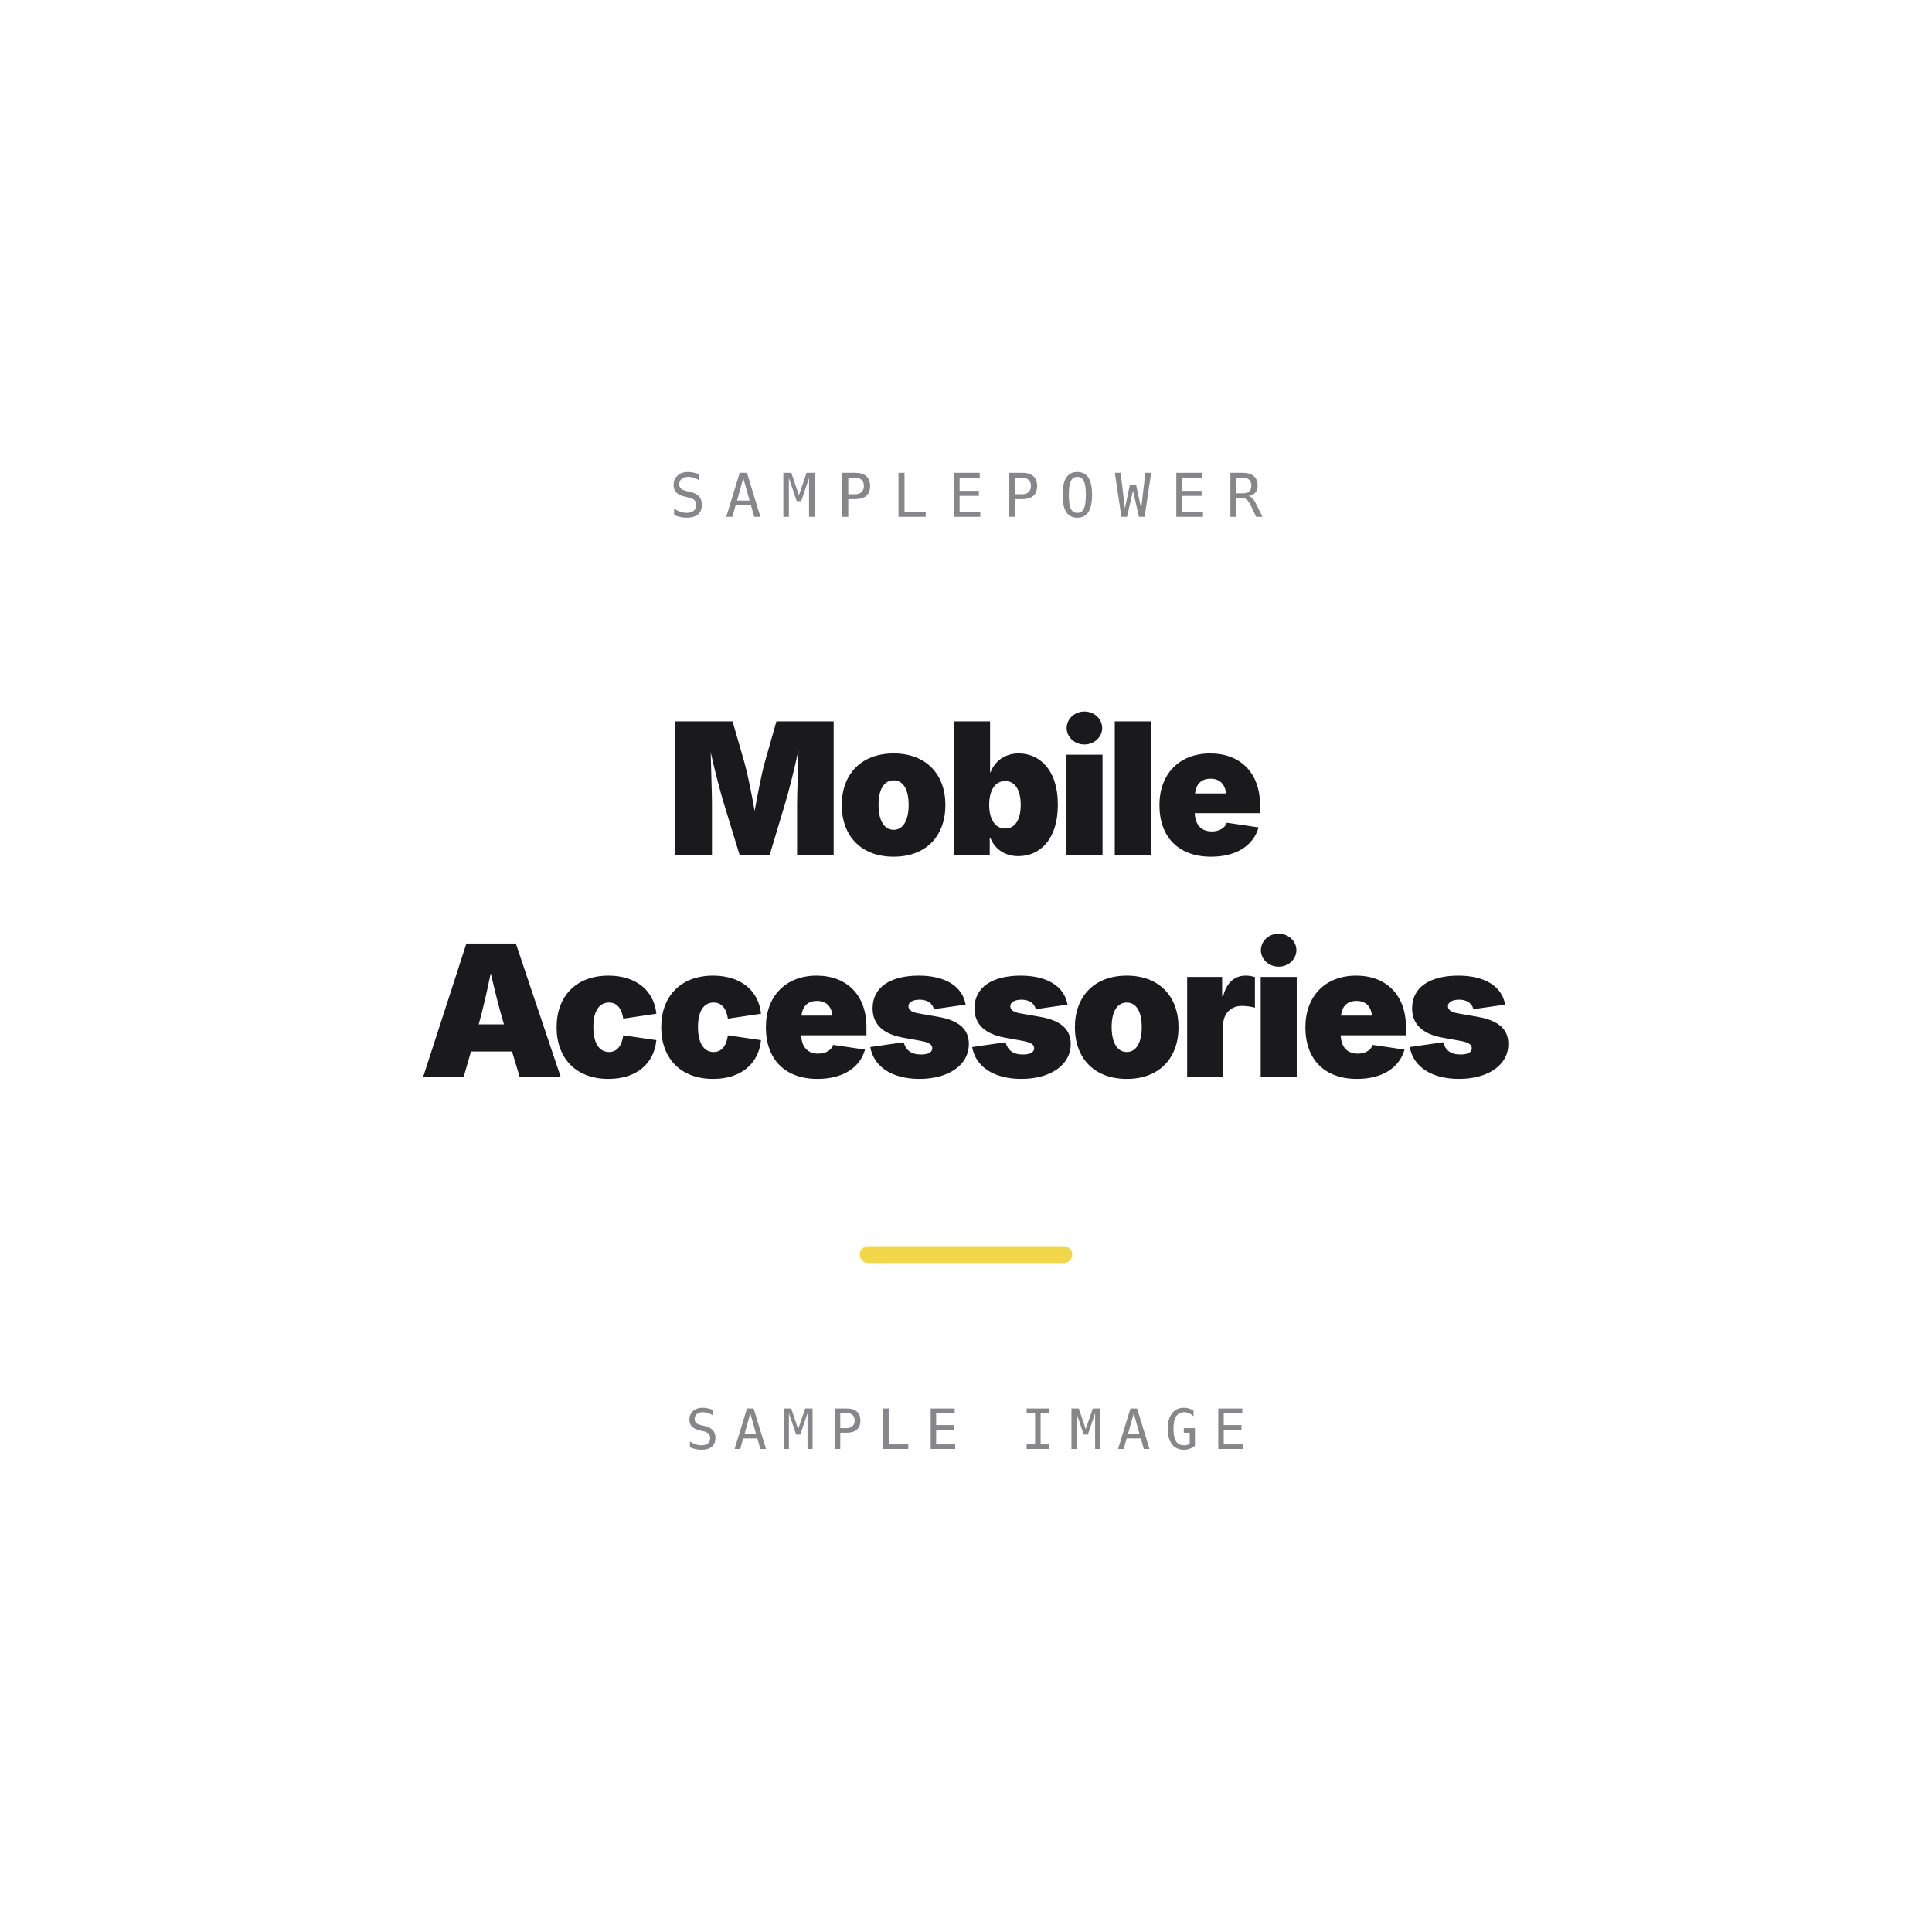
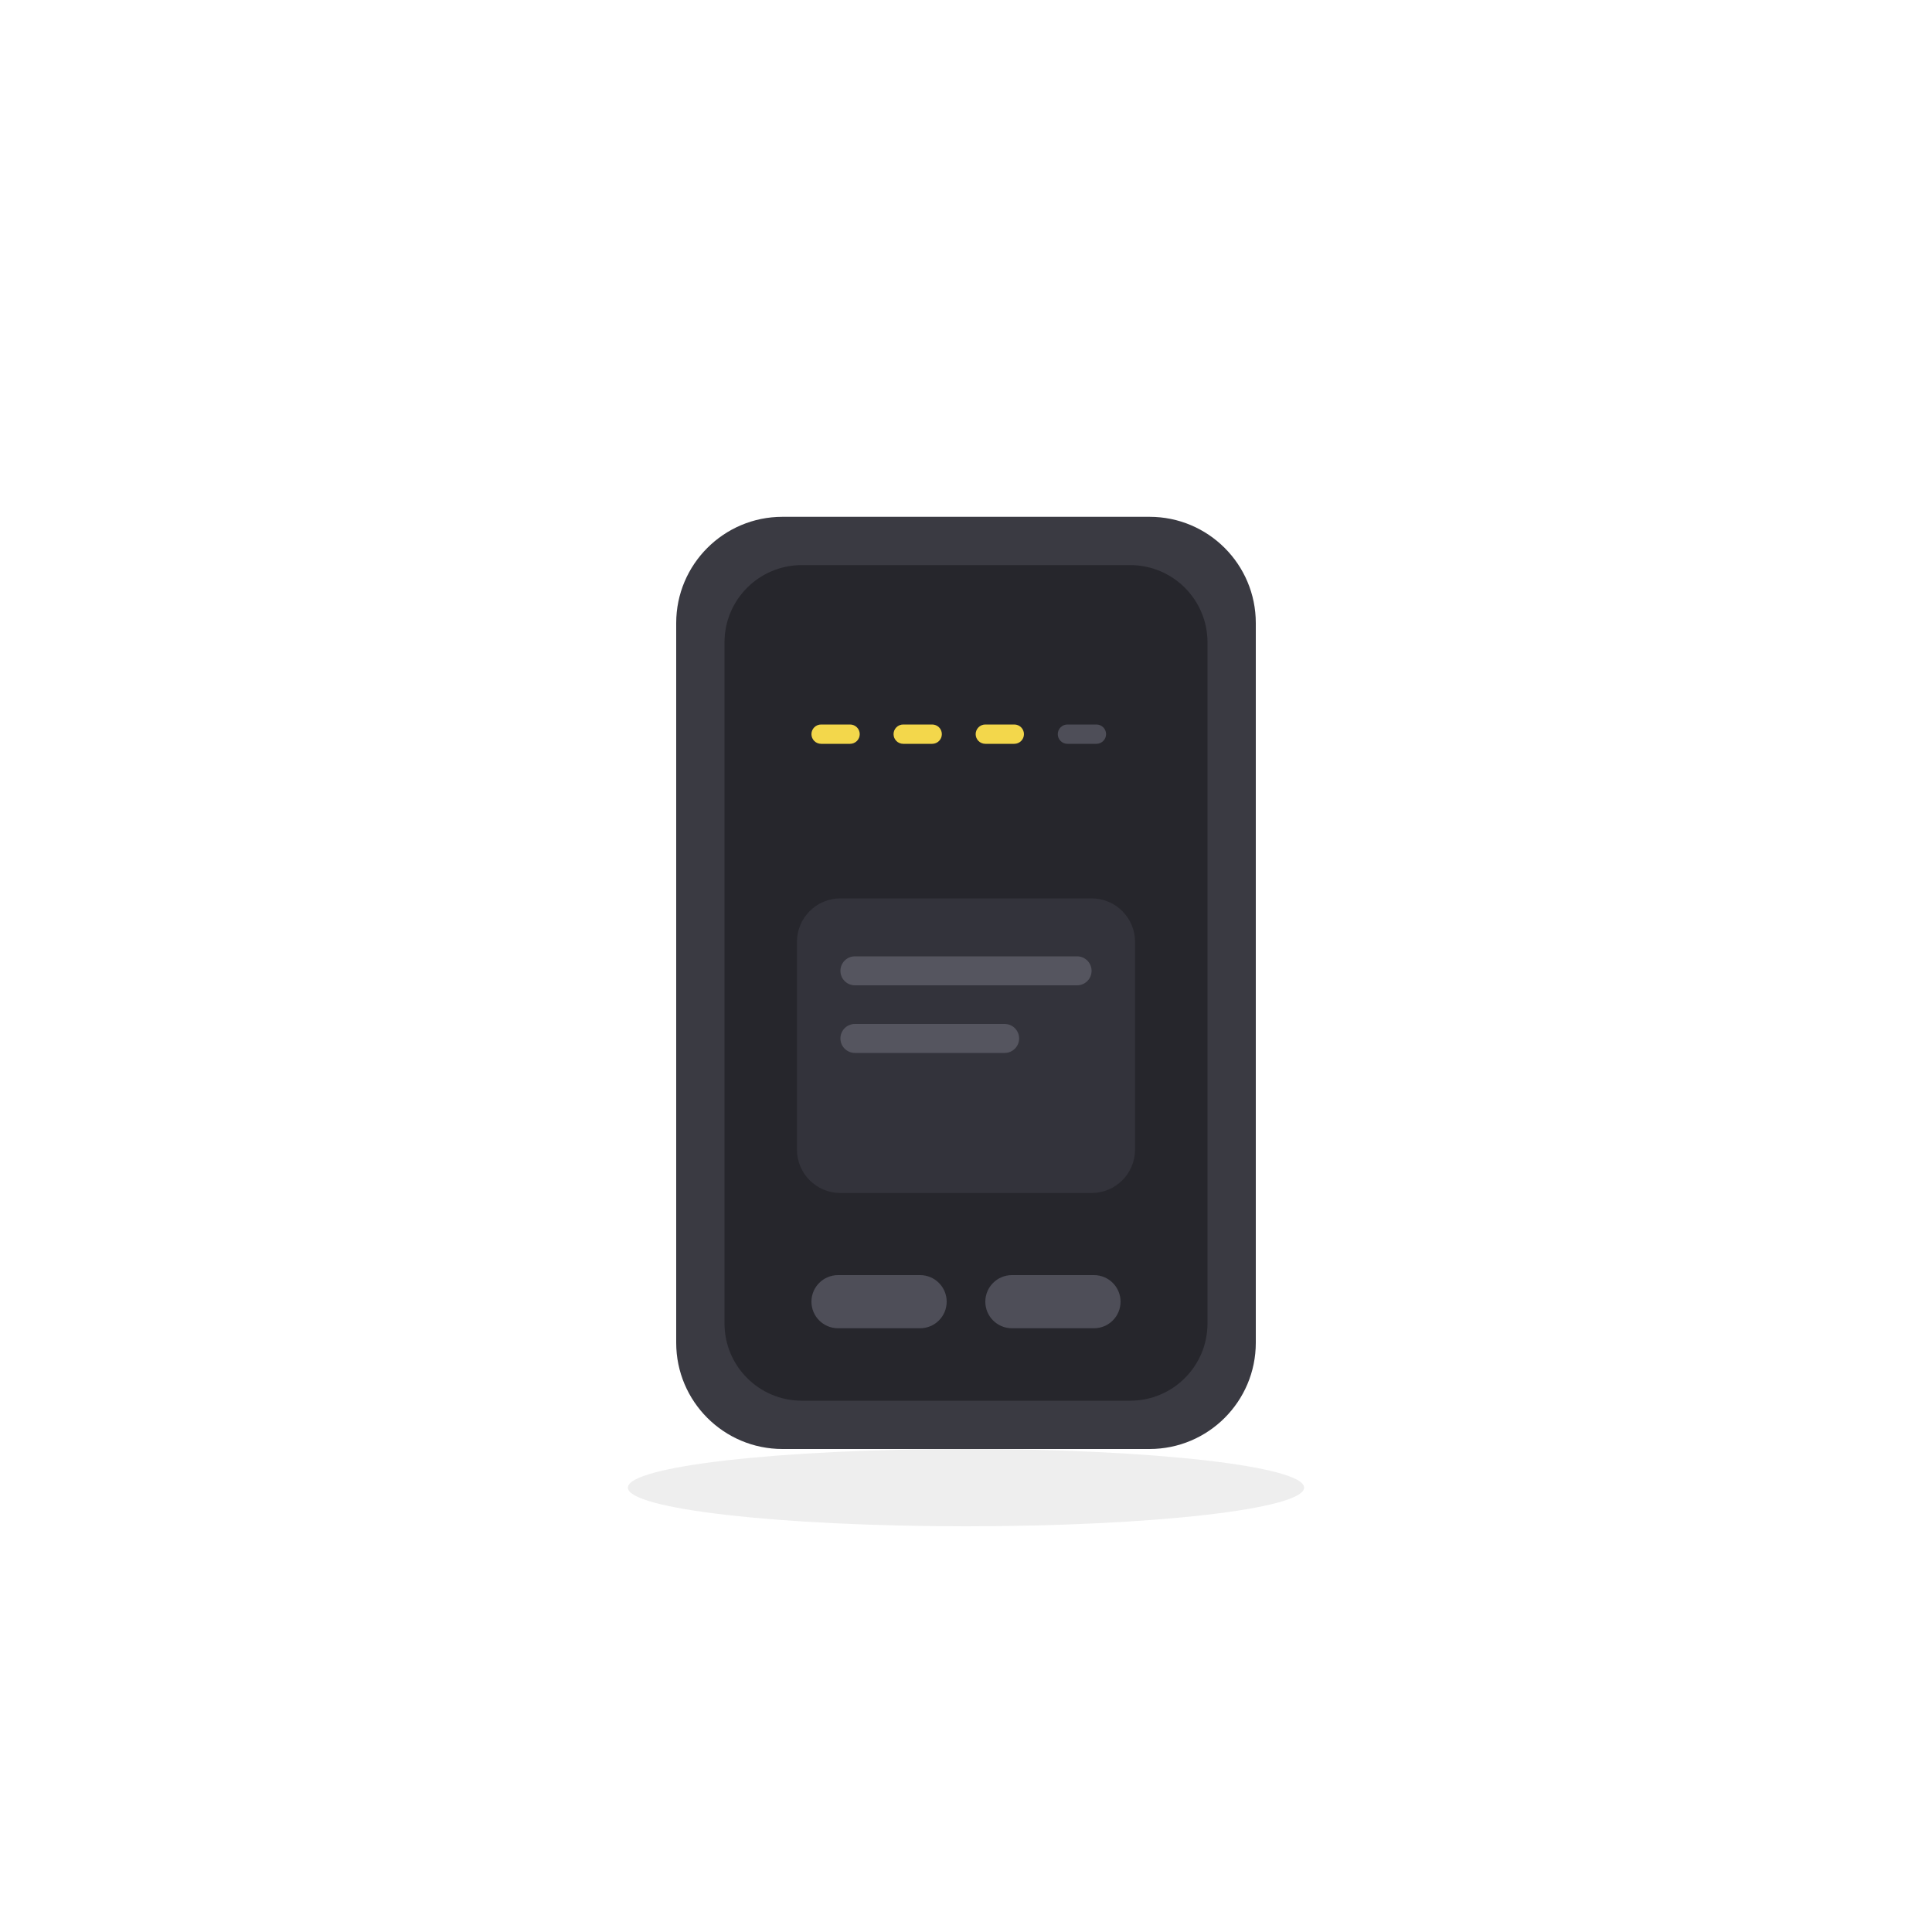
- <svg xmlns="http://www.w3.org/2000/svg" viewBox="0 0 800 800" width="800" height="800" role="img" aria-label="Mobile Accessories — sample product image">
+ <svg xmlns="http://www.w3.org/2000/svg" viewBox="0 0 800 800" width="800" height="800" role="img" aria-label="Illustration of Sample 10000mAh Power Bank">
  <rect width="800" height="800" fill="#FFFFFF" />
-   <text x="400" y="214" text-anchor="middle" font-family="ui-monospace, SFMono-Regular, Menlo, monospace" font-size="25" letter-spacing="8" fill="#86868B">SAMPLEPOWER</text>
-   <g font-family="Archivo, Inter, Helvetica, Arial, sans-serif">
-     <text x="400" y="354" text-anchor="middle" font-size="76" font-weight="900" letter-spacing="-2.5" fill="#1A1A1C">Mobile</text>
-     <text x="400" y="446" text-anchor="middle" font-size="76" font-weight="900" letter-spacing="-2.5" fill="#1A1A1C">Accessories</text>
-   </g>
-   <rect x="356" y="516" width="88" height="7" rx="3.5" fill="#F3D74B" />
-   <text x="400" y="600" text-anchor="middle" font-family="ui-monospace, SFMono-Regular, Menlo, monospace" font-size="23" letter-spacing="6" fill="#86868B">SAMPLE IMAGE</text>
+   <ellipse cx="400" cy="616" rx="140" ry="16" fill="#000" opacity=".07" />
+   <rect x="280" y="214" width="240" height="386" rx="44" fill="#3A3A42" />
+   <rect x="300" y="234" width="200" height="346" rx="32" fill="#26262C" />
+   <rect x="336" y="300" width="20" height="8" rx="4" fill="#F3D74B" />
+   <rect x="370" y="300" width="20" height="8" rx="4" fill="#F3D74B" />
+   <rect x="404" y="300" width="20" height="8" rx="4" fill="#F3D74B" />
+   <rect x="438" y="300" width="20" height="8" rx="4" fill="#4E4E58" />
+   <rect x="330" y="372" width="140" height="122" rx="18" fill="#33333B" />
+   <rect x="348" y="396" width="104" height="12" rx="6" fill="#55555F" />
+   <rect x="348" y="424" width="74" height="12" rx="6" fill="#55555F" />
+   <rect x="336" y="528" width="56" height="22" rx="11" fill="#4E4E58" />
+   <rect x="408" y="528" width="56" height="22" rx="11" fill="#4E4E58" />
</svg>
